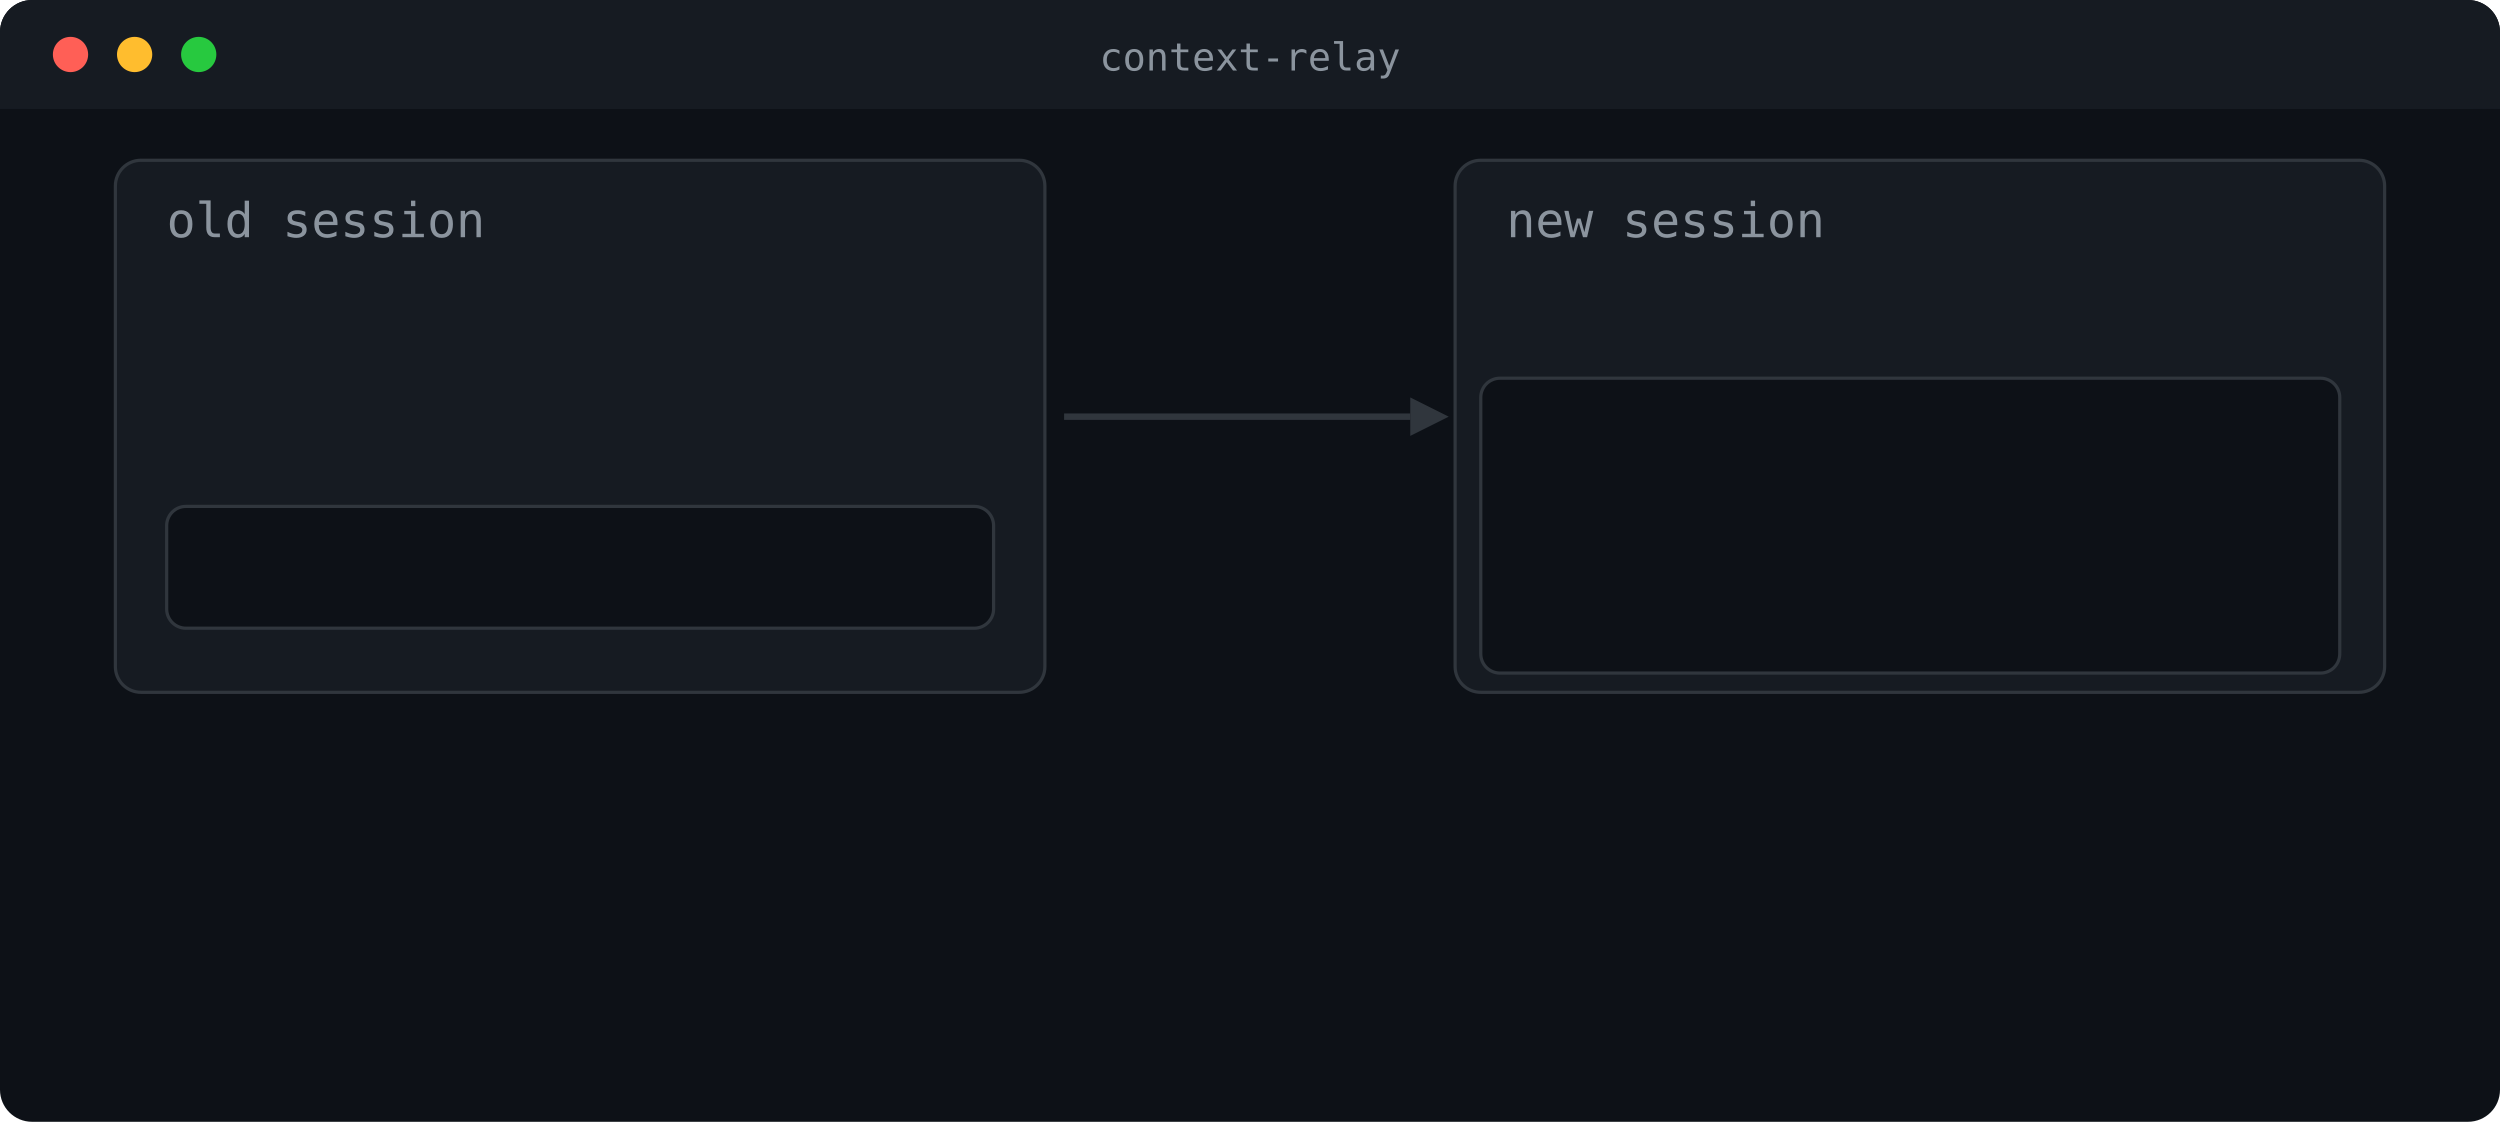
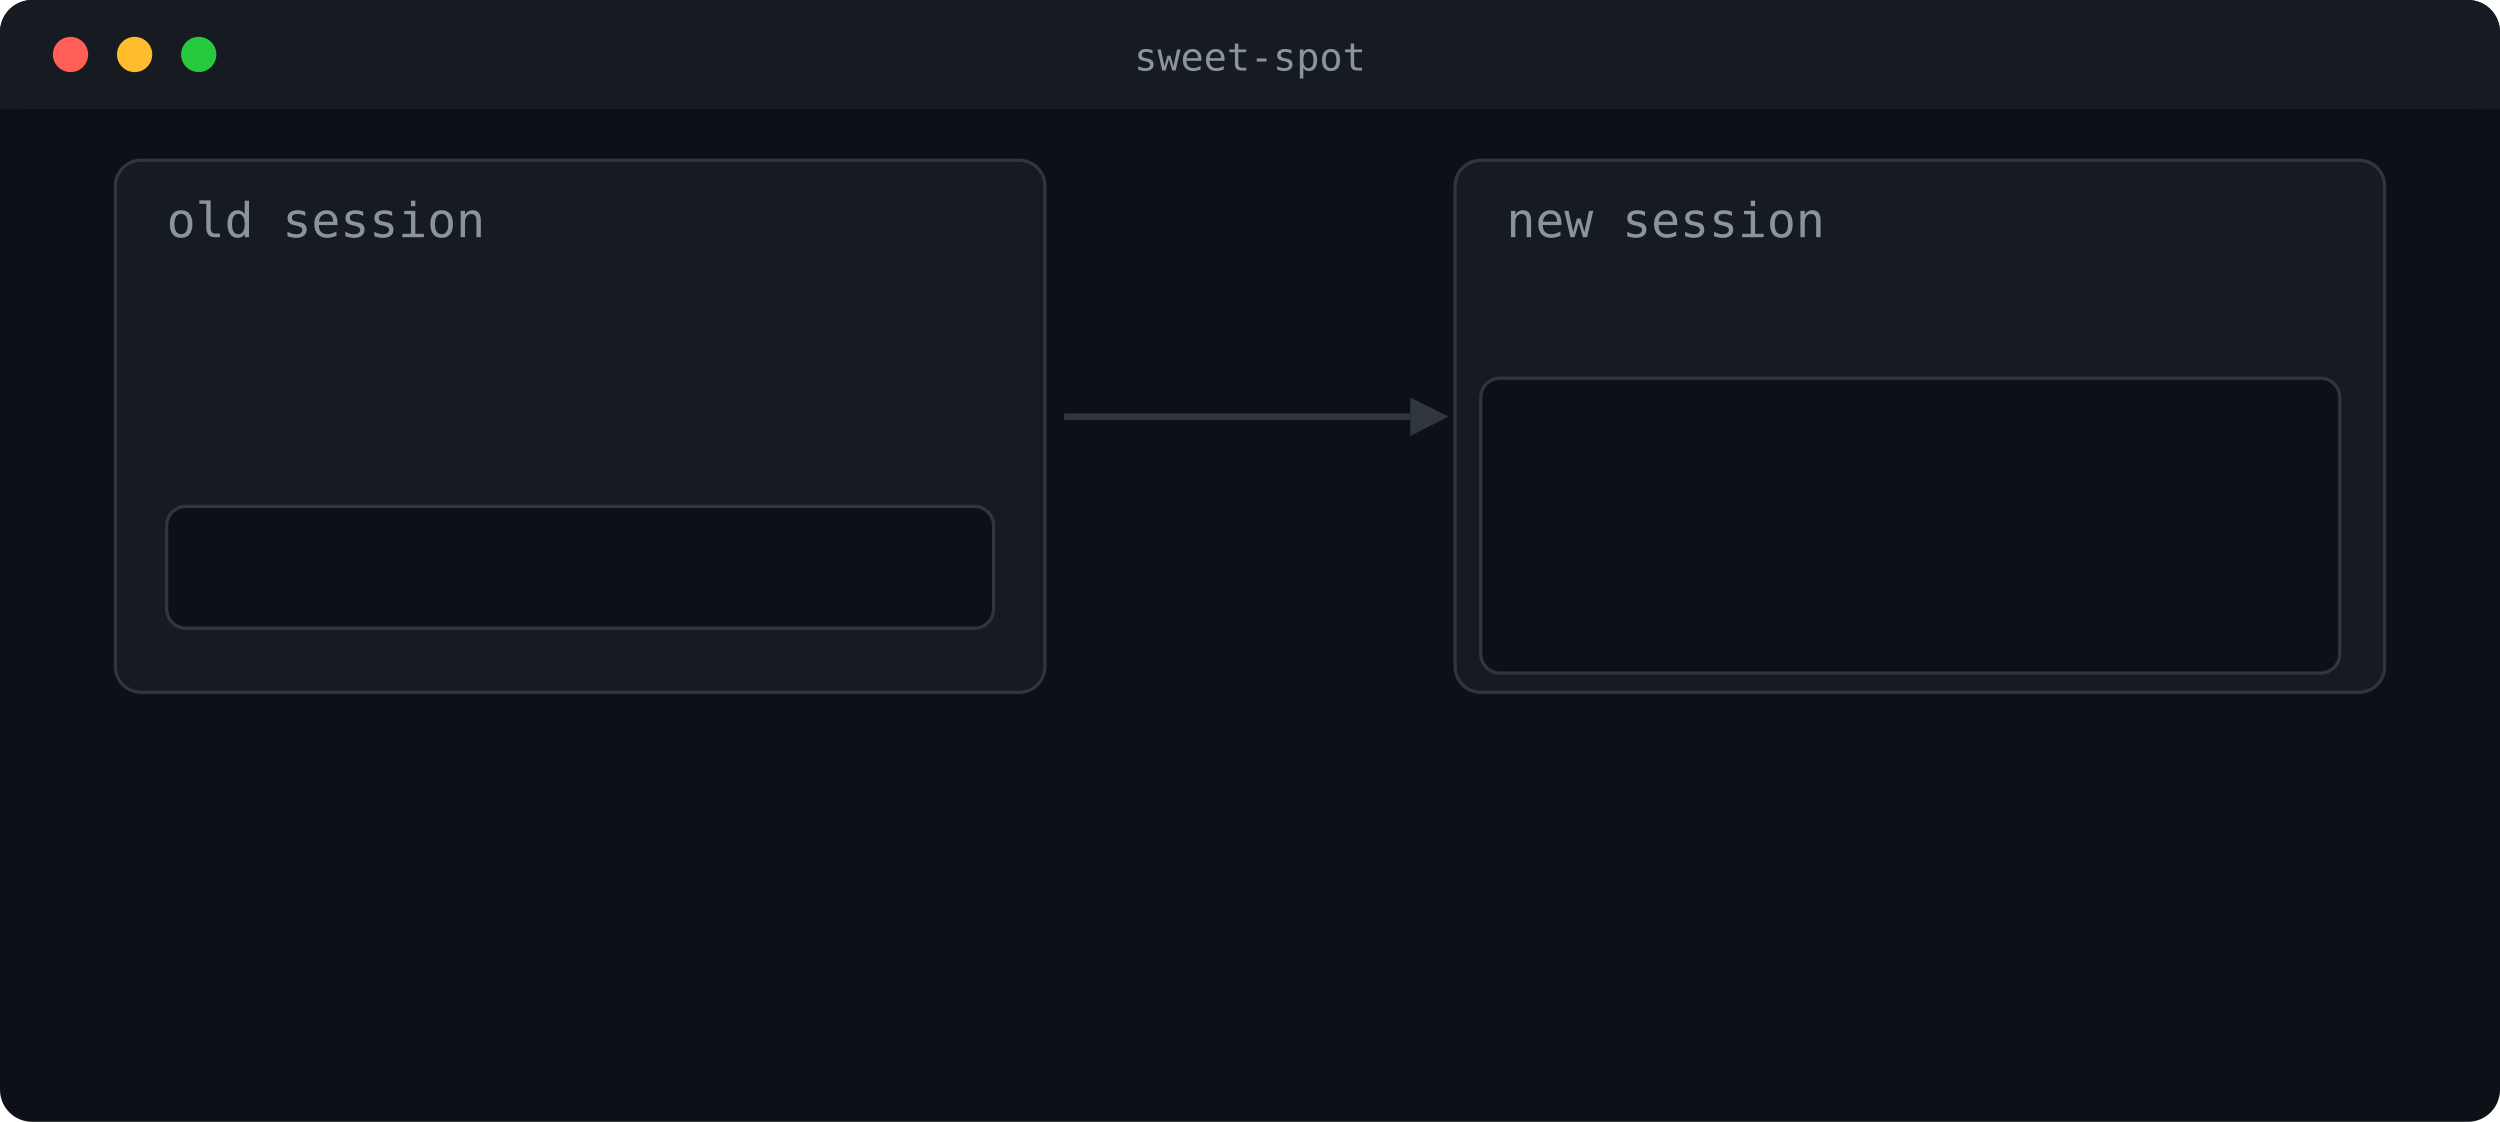
<svg xmlns="http://www.w3.org/2000/svg" width="780" height="350" viewBox="0 0 780 350" role="img" aria-labelledby="t d">
  <style>
    text { font-family: ui-monospace, SFMono-Regular, Menlo, Consolas, monospace; font-size: 15px; }
    .dim { fill: #8b949e; } .fg { fill: #e6edf3; } .y { fill: #e3b341; } .g { fill: #3fb950; } .b { fill: #58a6ff; }
    .e { opacity: 0; animation-duration: 22s; animation-timing-function: linear; animation-iteration-count: infinite; animation-fill-mode: both; }
    .fill { transform-box: fill-box; transform-origin: left center; }
    @keyframes actA { 0.00% { opacity: 0 } 0.00% { opacity: 1 } 49.00% { opacity: 1 } 49.60% { opacity: 0 } 100.00% { opacity: 0 } }
    @keyframes actB { 0.00% { opacity: 0 } 49.40% { opacity: 0 } 50.00% { opacity: 1 } 99.00% { opacity: 1 } 99.60% { opacity: 0 } 100.00% { opacity: 0 } }
    @keyframes prog { 0.00% { opacity: 0 } 3.40% { opacity: 0 } 4.00% { opacity: 1 } 38.00% { opacity: 1 } 38.60% { opacity: 0 } 51.40% { opacity: 0 } 52.00% { opacity: 1 } 66.00% { opacity: 1 } 66.60% { opacity: 0 } 100.00% { opacity: 0 } }
    @keyframes held { 0.00% { opacity: 0 } 11.40% { opacity: 0 } 12.00% { opacity: 1 } 38.00% { opacity: 1 } 38.60% { opacity: 0 } 55.40% { opacity: 0 } 56.00% { opacity: 1 } 66.00% { opacity: 1 } 66.60% { opacity: 0 } 100.00% { opacity: 0 } }
    @keyframes arrowlbl { 0.00% { opacity: 0 } 35.40% { opacity: 0 } 36.00% { opacity: 1 } 49.00% { opacity: 1 } 49.60% { opacity: 0 } 63.40% { opacity: 0 } 64.00% { opacity: 1 } 79.00% { opacity: 1 } 79.60% { opacity: 0 } 100.00% { opacity: 0 } }
    @keyframes cross { 0.00% { opacity: 0 } 66.40% { opacity: 0 } 67.00% { opacity: 1 } 79.00% { opacity: 1 } 79.60% { opacity: 0 } 100.00% { opacity: 0 } }
    @keyframes empty { 0.00% { opacity: 0 } 68.40% { opacity: 0 } 69.00% { opacity: 1 } 80.00% { opacity: 1 } 80.60% { opacity: 0 } 100.00% { opacity: 0 } }
    @keyframes store { 0.00% { opacity: 0 } 65.40% { opacity: 0 } 66.00% { opacity: 1 } 84.00% { opacity: 1 } 84.60% { opacity: 0 } 100.00% { opacity: 0 } }
    @keyframes redeliver { 0.00% { opacity: 0 } 77.40% { opacity: 0 } 78.00% { opacity: 1 } 98.00% { opacity: 1 } 98.60% { opacity: 0 } 100.00% { opacity: 0 } }
    @keyframes first { 0.00% { opacity: 0 } 43.40% { opacity: 0 } 44.00% { opacity: 1 } 49.00% { opacity: 1 } 49.60% { opacity: 0 } 87.40% { opacity: 0 } 88.00% { opacity: 1 } 98.00% { opacity: 1 } 98.60% { opacity: 0 } 100.00% { opacity: 0 } }
    @keyframes capA { 0.00% { opacity: 0 } 0.00% { opacity: 1 } 49.00% { opacity: 1 } 49.60% { opacity: 0 } 100.00% { opacity: 0 } }
    @keyframes capB { 0.00% { opacity: 0 } 49.40% { opacity: 0 } 50.00% { opacity: 1 } 99.00% { opacity: 1 } 99.60% { opacity: 0 } 100.00% { opacity: 0 } }
    @keyframes chipT { 0.00% { opacity: 0; transform: translate(0px, 0px) } 9.40% { opacity: 0; transform: translate(0px, 0px) } 10.00% { opacity: 1; transform: translate(0px, 0px) } 38.00% { opacity: 1; transform: translate(0px, 0px) } 44.00% { opacity: 1; transform: translate(408px, 0px) } 48.80% { opacity: 1; transform: translate(408px, 0px) } 49.60% { opacity: 0; transform: translate(408px, 0px) } 50.00% { opacity: 0; transform: translate(0px, 0px) } 53.40% { opacity: 0; transform: translate(0px, 0px) } 54.00% { opacity: 1; transform: translate(0px, 0px) } 66.00% { opacity: 1; transform: translate(0px, 0px) } 69.00% { opacity: 1; transform: translate(250px, 100px) } 82.00% { opacity: 1; transform: translate(250px, 100px) } 88.00% { opacity: 1; transform: translate(408px, 0px) } 97.00% { opacity: 1; transform: translate(408px, 0px) } 98.50% { opacity: 0; transform: translate(408px, 0px) } 100.00% { opacity: 0; transform: translate(0px, 0px) } }
    @keyframes chipS { 0.00% { opacity: 0; transform: translate(0px, 0px) } 31.40% { opacity: 0; transform: translate(0px, 0px) } 32.00% { opacity: 1; transform: translate(0px, 0px) } 38.00% { opacity: 1; transform: translate(0px, 0px) } 44.00% { opacity: 1; transform: translate(416px, 0px) } 48.80% { opacity: 1; transform: translate(416px, 0px) } 49.60% { opacity: 0; transform: translate(416px, 0px) } 50.00% { opacity: 0; transform: translate(0px, 0px) } 61.40% { opacity: 0; transform: translate(0px, 0px) } 62.00% { opacity: 1; transform: translate(0px, 0px) } 66.00% { opacity: 1; transform: translate(0px, 0px) } 69.00% { opacity: 1; transform: translate(258px, 106px) } 82.00% { opacity: 1; transform: translate(258px, 106px) } 88.00% { opacity: 1; transform: translate(416px, 0px) } 97.00% { opacity: 1; transform: translate(416px, 0px) } 98.50% { opacity: 0; transform: translate(416px, 0px) } 100.00% { opacity: 0; transform: translate(0px, 0px) } }
    @keyframes fill { 0%, 4% { opacity: 1; transform: scaleX(0) } 30% { opacity: 1; transform: scaleX(1) } 38%, 52% { opacity: 0; transform: scaleX(1) } 52.01% { opacity: 1; transform: scaleX(0) } 62% { opacity: 1; transform: scaleX(1) } 66%, 100% { opacity: 0; transform: scaleX(1) } }
    @media (prefers-reduced-motion: reduce) {
      .e { animation: none; opacity: 0; } .e.fin { opacity: 1; } .fill { display: none; } .chip { transform: translate(416px, 0); }
    }
  </style>
  <rect width="780" height="350" rx="10" fill="#0d1117" />
  <rect width="780" height="34" rx="10" fill="#161b22" />
  <rect y="24" width="780" height="10" fill="#161b22" />
  <circle cx="22" cy="17" r="5.5" fill="#ff5f56" />
  <circle cx="42" cy="17" r="5.5" fill="#ffbd2e" />
  <circle cx="62" cy="17" r="5.5" fill="#27c93f" />
-   <text x="390" y="22" text-anchor="middle" class="dim" style="font-size:12px">context-relay</text>
+   <text x="390" y="22" text-anchor="middle" class="dim" style="font-size:12px">sweet-spot</text>
  <rect x="36" y="50" width="290" height="166" rx="8" fill="#161b22" stroke="#30363d" />
  <text x="52" y="74" class="dim">old session</text>
  <rect x="52" y="158" width="258" height="38" rx="6" fill="#0d1117" stroke="#30363d" />
  <rect x="454" y="50" width="290" height="166" rx="8" fill="#161b22" stroke="#30363d" />
  <text x="470" y="74" class="dim">new session</text>
  <rect x="462" y="118" width="268" height="92" rx="6" fill="#0d1117" stroke="#30363d" />
  <line x1="332" y1="130" x2="440" y2="130" stroke="#30363d" stroke-width="2" />
  <path d="M440 124 L452 130 L440 136 Z" fill="#30363d" />
  <g class="e" style="animation-name:actA">
    <text x="36" y="262" class="g">1 · it works</text>
  </g>
  <g class="e fin" style="animation-name:actB">
    <text x="36" y="262" class="y">2 · the submit fails</text>
  </g>
  <g class="e" style="animation-name:prog">
    <text x="52" y="96" class="dim" style="font-size:12px">handover running</text>
    <rect x="52" y="104" width="258" height="10" rx="3" fill="#21262d" />
  </g>
  <g class="e" style="animation-name:held">
    <text x="52" y="208" class="y" style="font-size:12px">held, not lost</text>
  </g>
  <g class="e" style="animation-name:arrowlbl">
    <text x="390" y="116" text-anchor="middle" class="dim" style="font-size:11px">/clear + submit</text>
  </g>
  <g class="e" style="animation-name:cross">
    <text x="390" y="146" text-anchor="middle" class="y" style="font-size:26px">✕</text>
  </g>
  <g class="e" style="animation-name:empty">
    <text x="478" y="152" class="y" style="font-size:12px">nothing arrived</text>
  </g>
  <g class="e" style="animation-name:store">
    <rect x="300" y="226" width="180" height="84" rx="8" fill="none" stroke="#30363d" stroke-dasharray="4 4" />
    <text x="408" y="258" class="dim" style="font-size:12px">kept</text>
  </g>
  <g class="e fin" style="animation-name:redeliver">
-     <rect x="470" y="82" width="234" height="26" rx="4" fill="#21262d" stroke="#30363d" />
-     <text x="479" y="100" class="b">/context-relay redeliver</text>
+     <rect x="470" y="82" width="207" height="26" rx="4" fill="#21262d" stroke="#30363d" />
+     <text x="479" y="100" class="b">/sweet-spot redeliver</text>
  </g>
  <g class="e fin" style="animation-name:first">
    <text x="474" y="202" class="dim" style="font-size:11px">first message</text>
  </g>
  <g class="e" style="animation-name:capA">
    <text x="390" y="334" text-anchor="middle" class="dim">typed meanwhile, the text is held and goes in with the summary</text>
  </g>
  <g class="e fin" style="animation-name:capB">
    <text x="390" y="334" text-anchor="middle" class="dim">nothing is lost: redeliver puts it in</text>
  </g>
  <rect class="fill e" x="52" y="104" width="258" height="10" rx="3" fill="#3fb950" style="animation-name:fill" />
  <g class="e chip fin-chip" style="animation-name:chipT">
    <rect x="60" y="166" width="135" height="26" rx="4" fill="#21262d" stroke="#30363d" />
    <text x="69" y="184" class="b">fix the tests</text>
  </g>
  <g class="e chip fin-chip" style="animation-name:chipS">
    <rect x="52" y="130" width="81" height="26" rx="4" fill="#21262d" stroke="#30363d" />
    <text x="61" y="148" class="g">summary</text>
  </g>
</svg>
